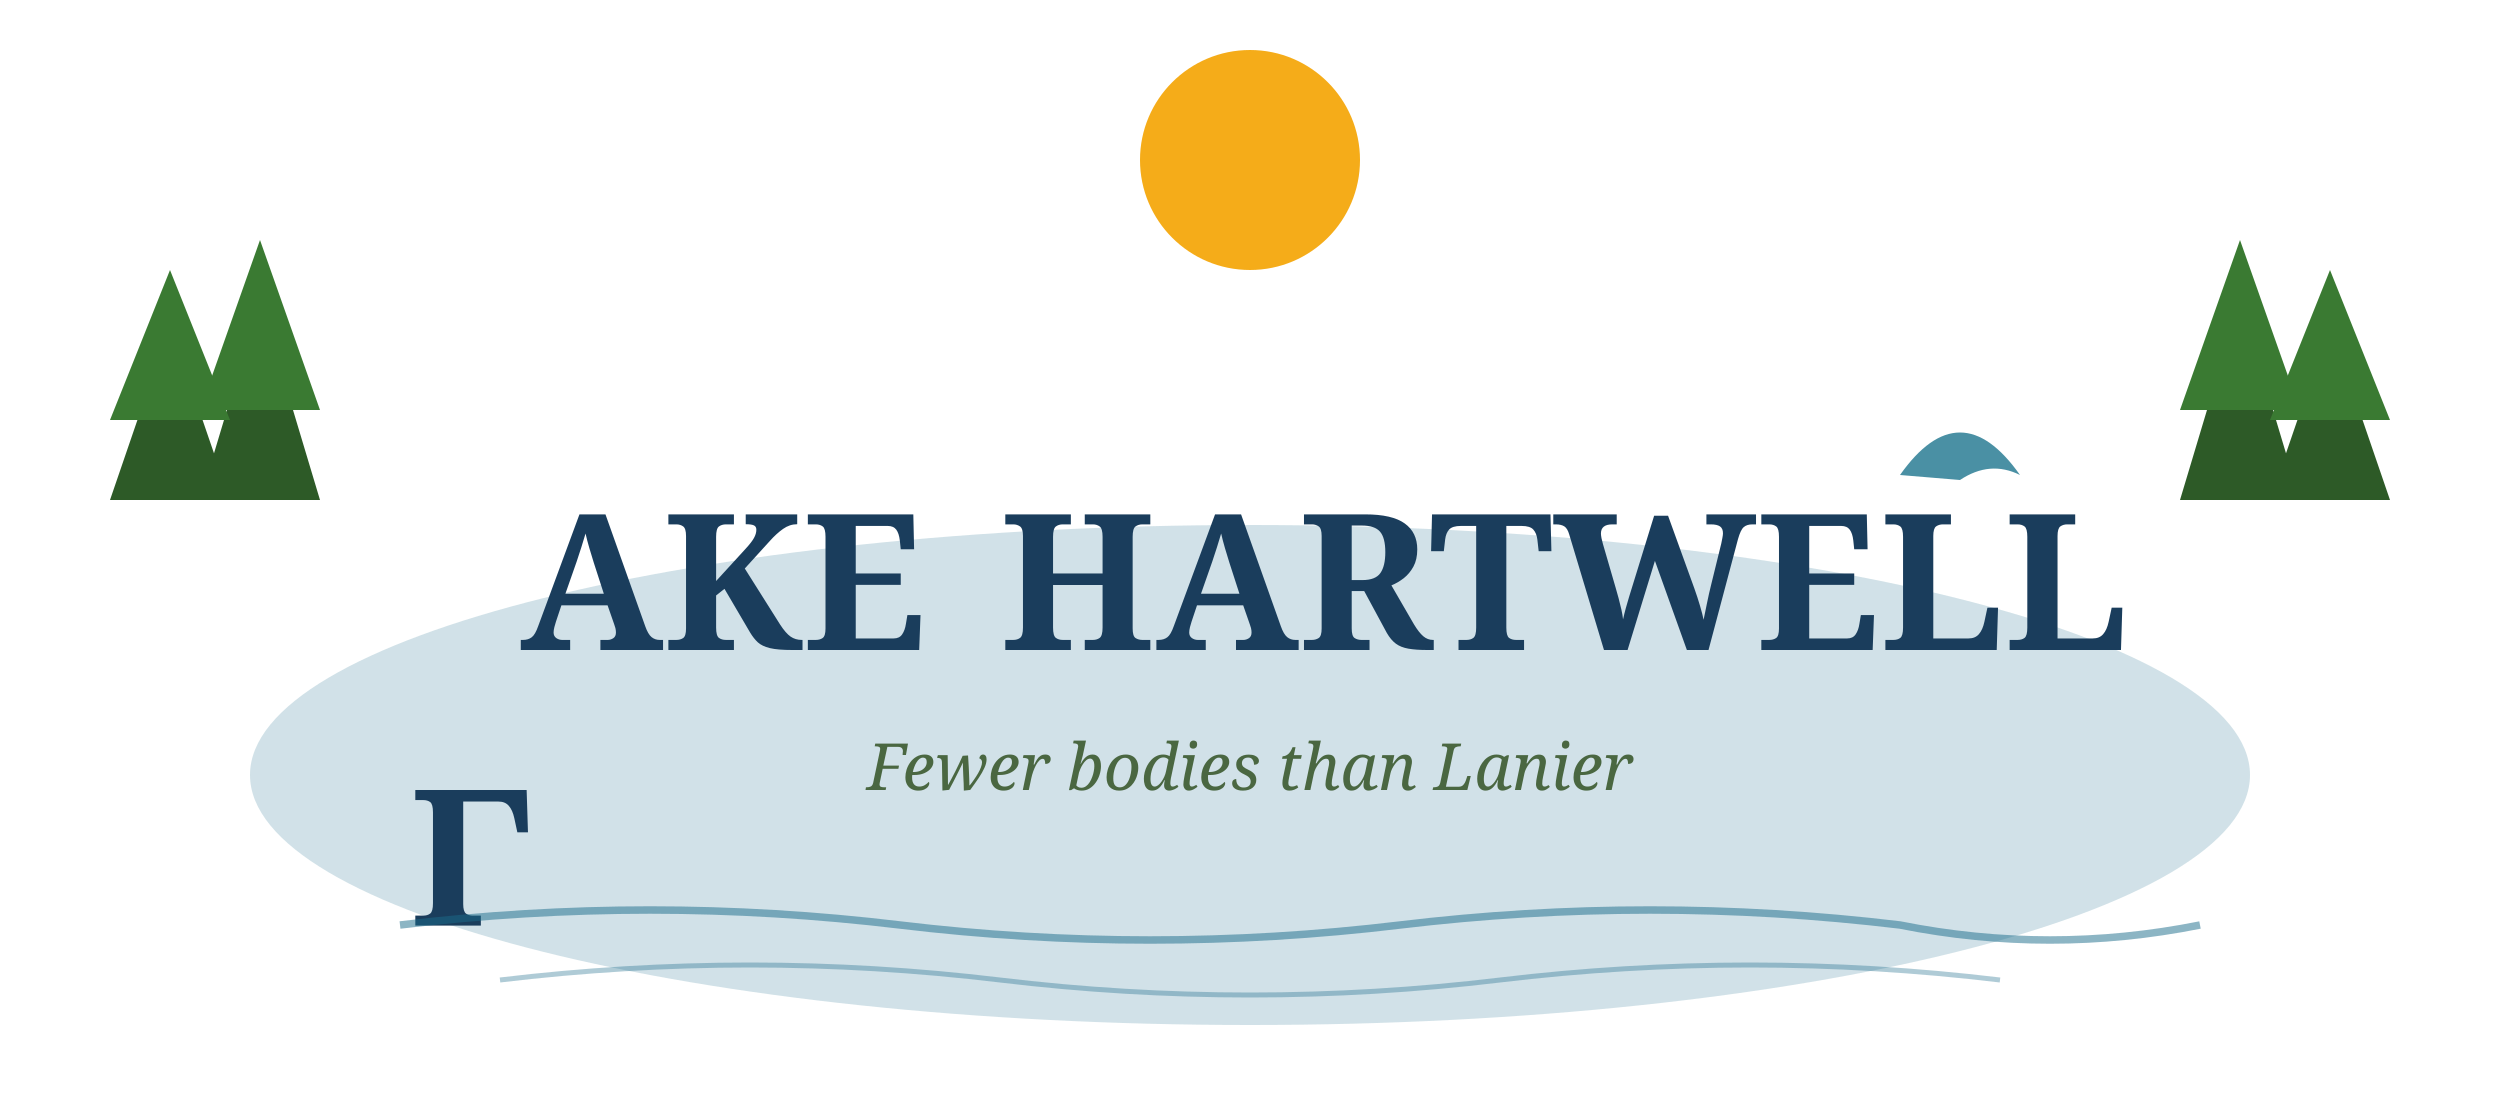
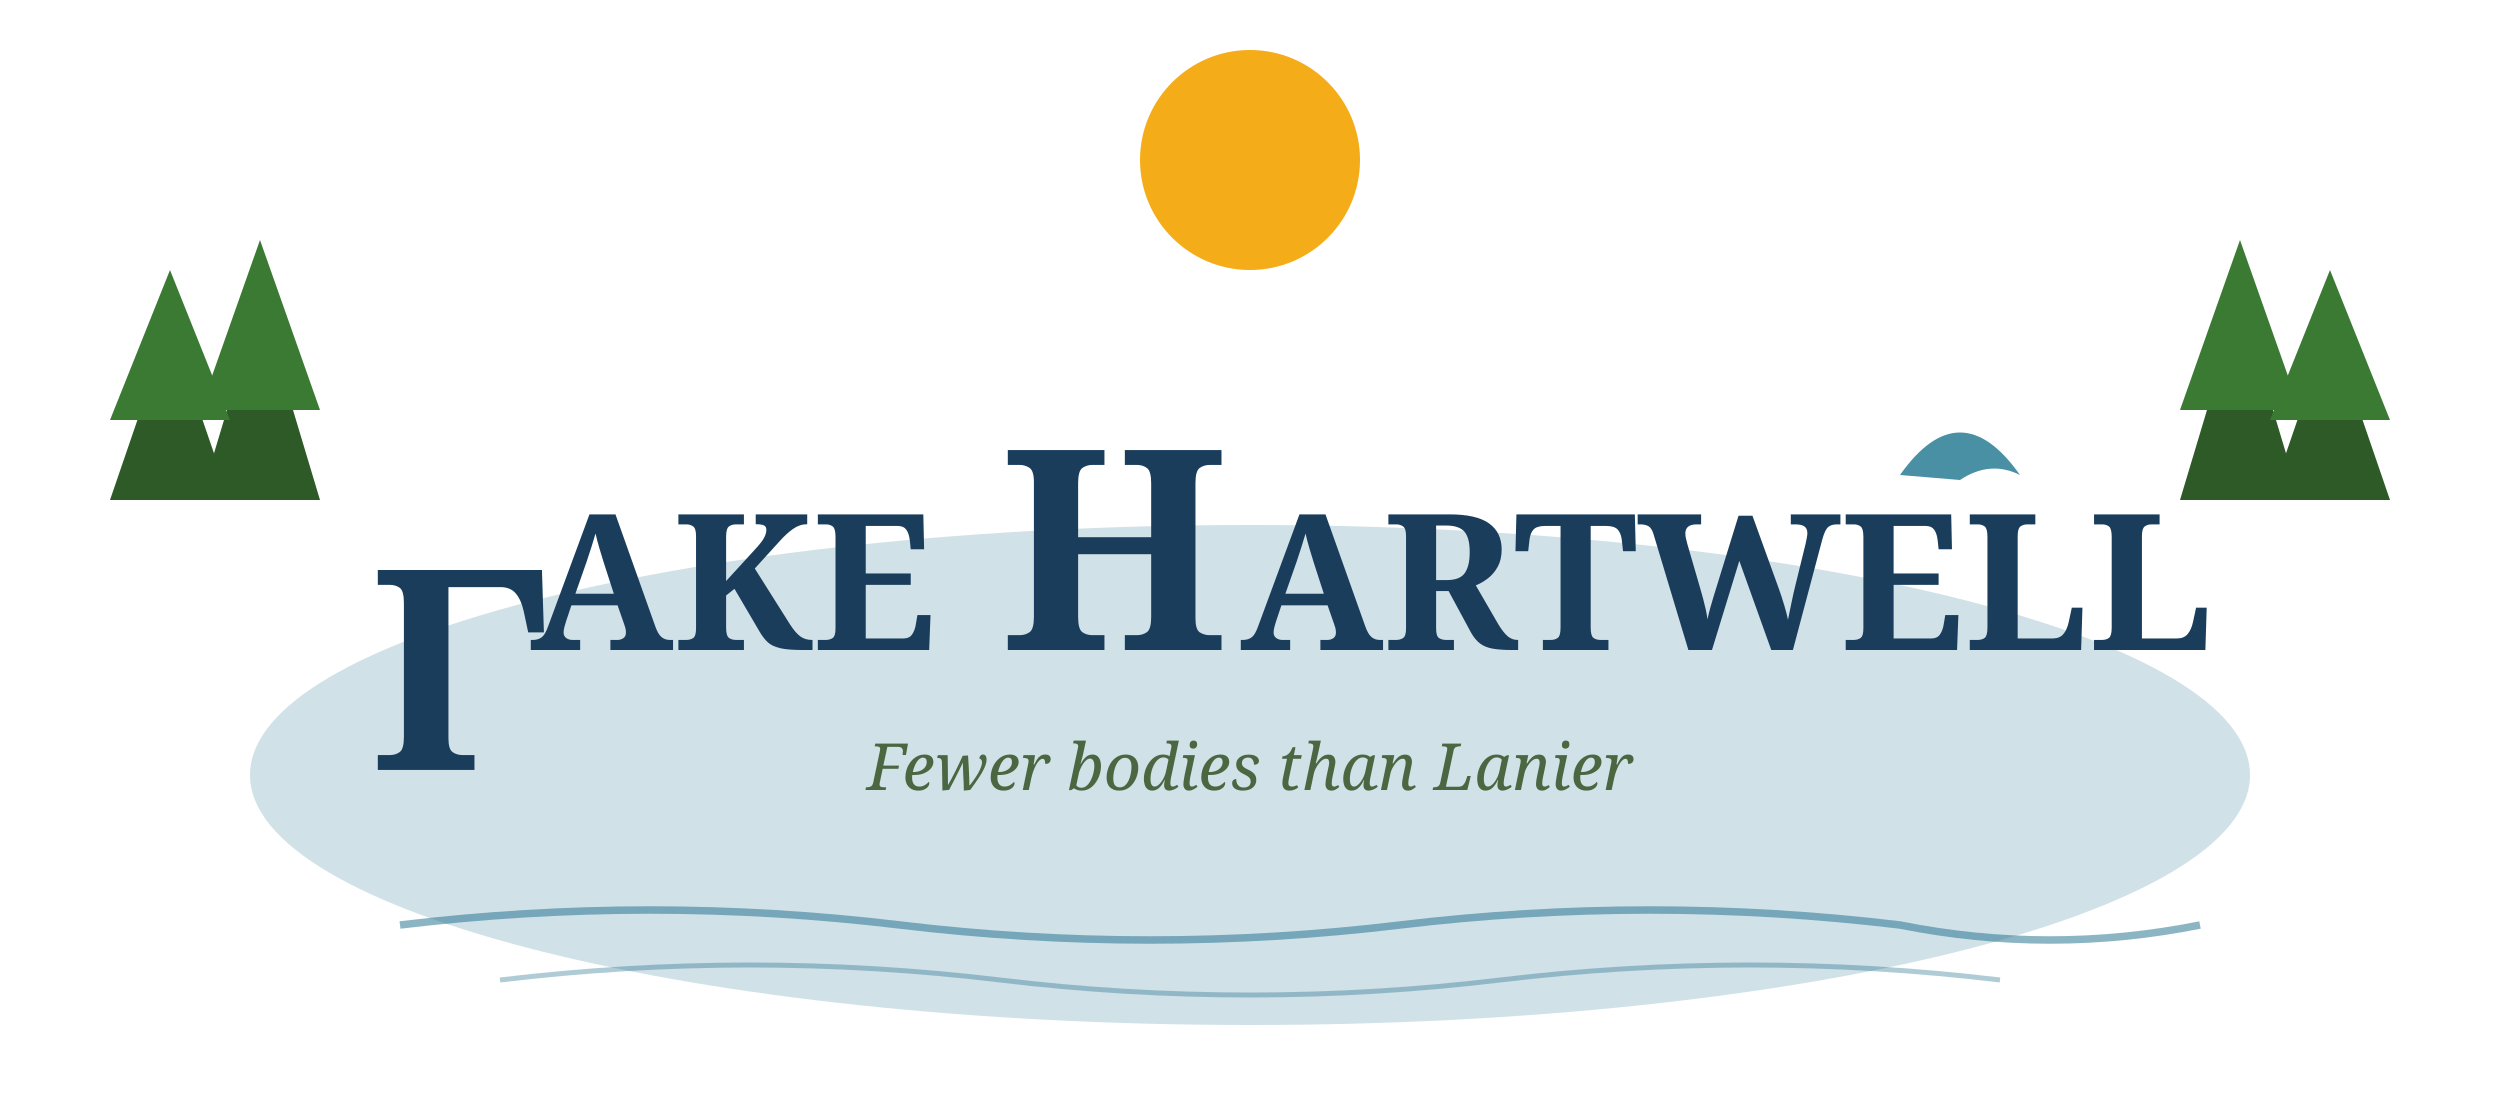
<svg xmlns="http://www.w3.org/2000/svg" viewBox="0 0 500 220" width="500" height="220">
  <ellipse cx="250" cy="155" rx="200" ry="50" fill="#1a6b8a" opacity="0.2" />
  <polygon points="40,100 52,60 64,100" fill="#2d5a27" />
  <polygon points="40,82 52,48 64,82" fill="#3a7a32" />
  <polygon points="22,100 34,65 46,100" fill="#2d5a27" />
  <polygon points="22,84 34,54 46,84" fill="#3a7a32" />
  <polygon points="436,100 448,60 460,100" fill="#2d5a27" />
  <polygon points="436,82 448,48 460,82" fill="#3a7a32" />
  <polygon points="454,100 466,65 478,100" fill="#2d5a27" />
  <polygon points="454,84 466,54 478,84" fill="#3a7a32" />
  <circle cx="250" cy="32" r="22" fill="#f4a300" opacity="0.9" />
  <path d="M 380 95 Q 392 78 404 95 Q 398 92 392 96 Z" fill="#4a90a4" />
-   <text font-family="Georgia, serif" font-size="38" font-weight="bold" fill="#1a3d5c" transform="translate(82, 130) scale(1, -1) translate(0, -28)">L</text>
-   <text x="104" y="130" font-family="Georgia, serif" font-size="38" font-weight="bold" fill="#1a3d5c">AKE</text>
-   <text x="200" y="130" font-family="Georgia, serif" font-size="38" font-weight="bold" fill="#1a3d5c">HARTWELL</text>
+   <text font-family="Georgia, serif" font-size="56" font-weight="bold" fill="#1a3d5c" x="74" y="130" transform="scale(1,-1) translate(0, -244)">L</text>
+   <text x="106" y="130" font-family="Georgia, serif" font-size="38" font-weight="bold" fill="#1a3d5c">AKE</text>
+   <text x="200" y="130" font-family="Georgia, serif" font-size="56" font-weight="bold" fill="#1a3d5c">H</text>
+   <text x="248" y="130" font-family="Georgia, serif" font-size="38" font-weight="bold" fill="#1a3d5c">ARTWELL</text>
  <text x="250" y="158" font-family="Georgia, serif" font-size="13" fill="#4a6741" text-anchor="middle" font-style="italic">Fewer bodies than Lanier</text>
  <path d="M 80 185 Q 130 179 180 185 Q 230 191 280 185 Q 330 179 380 185 Q 410 191 440 185" fill="none" stroke="#1a6b8a" stroke-width="1.5" opacity="0.5" />
  <path d="M 100 196 Q 150 190 200 196 Q 250 202 300 196 Q 350 190 400 196" fill="none" stroke="#1a6b8a" stroke-width="1" opacity="0.35" />
</svg>
